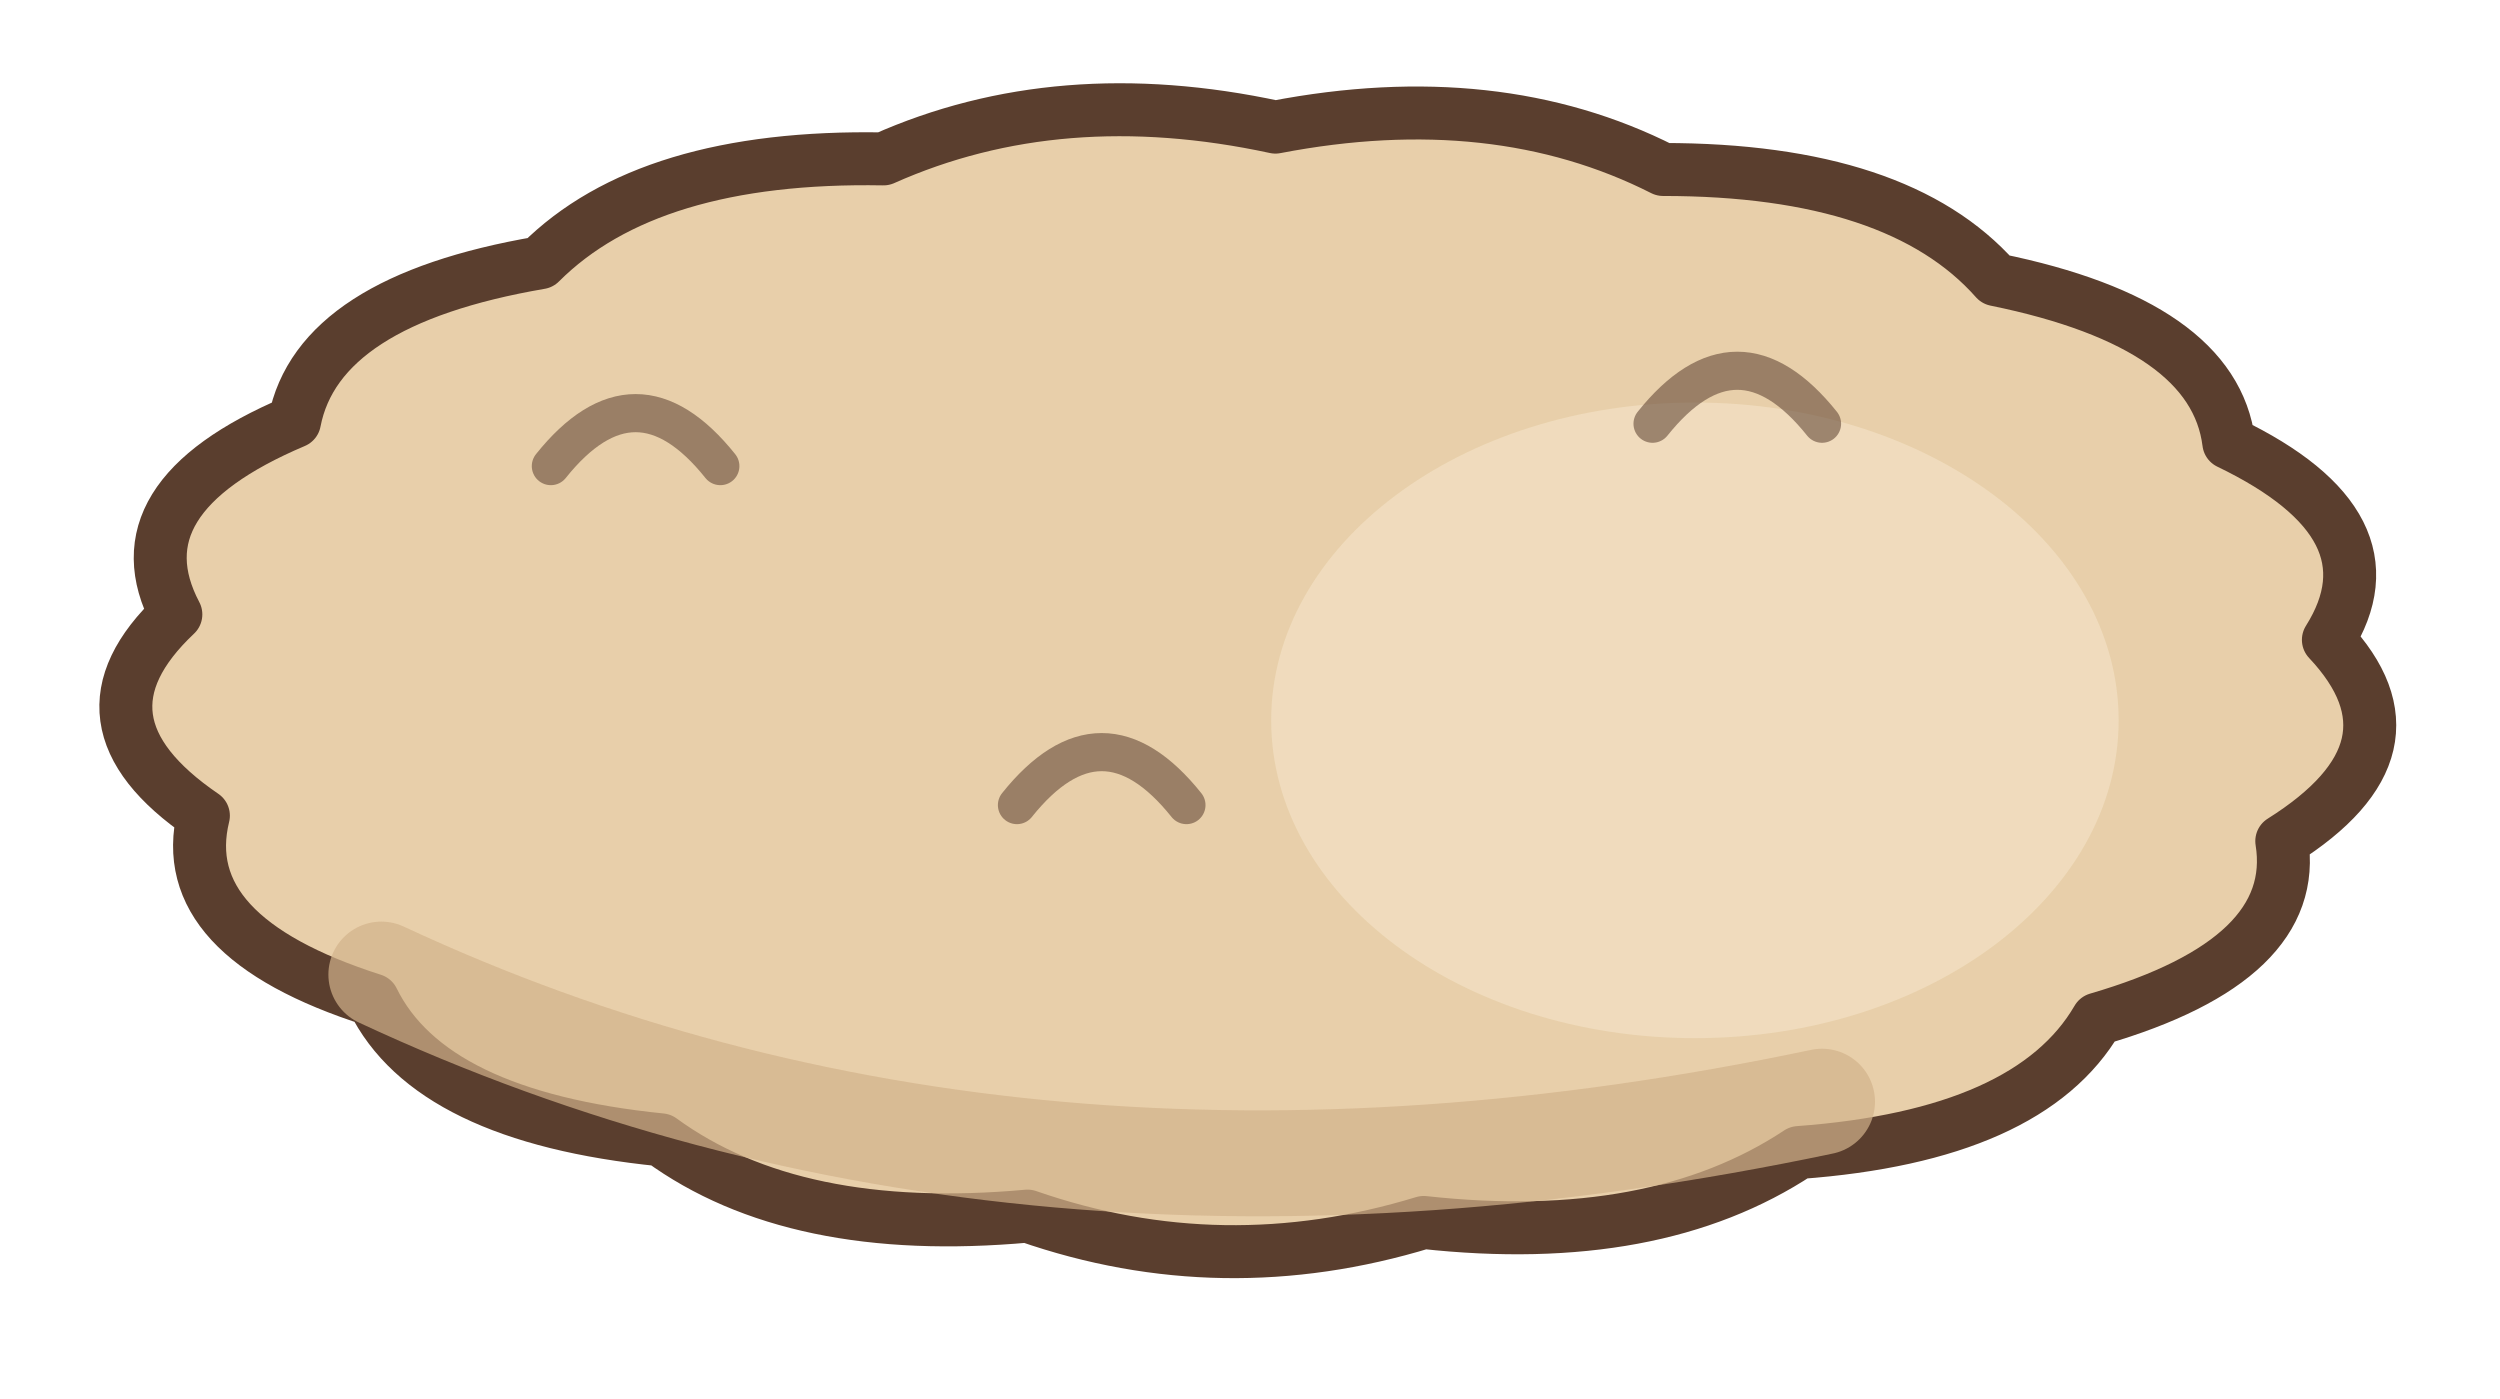
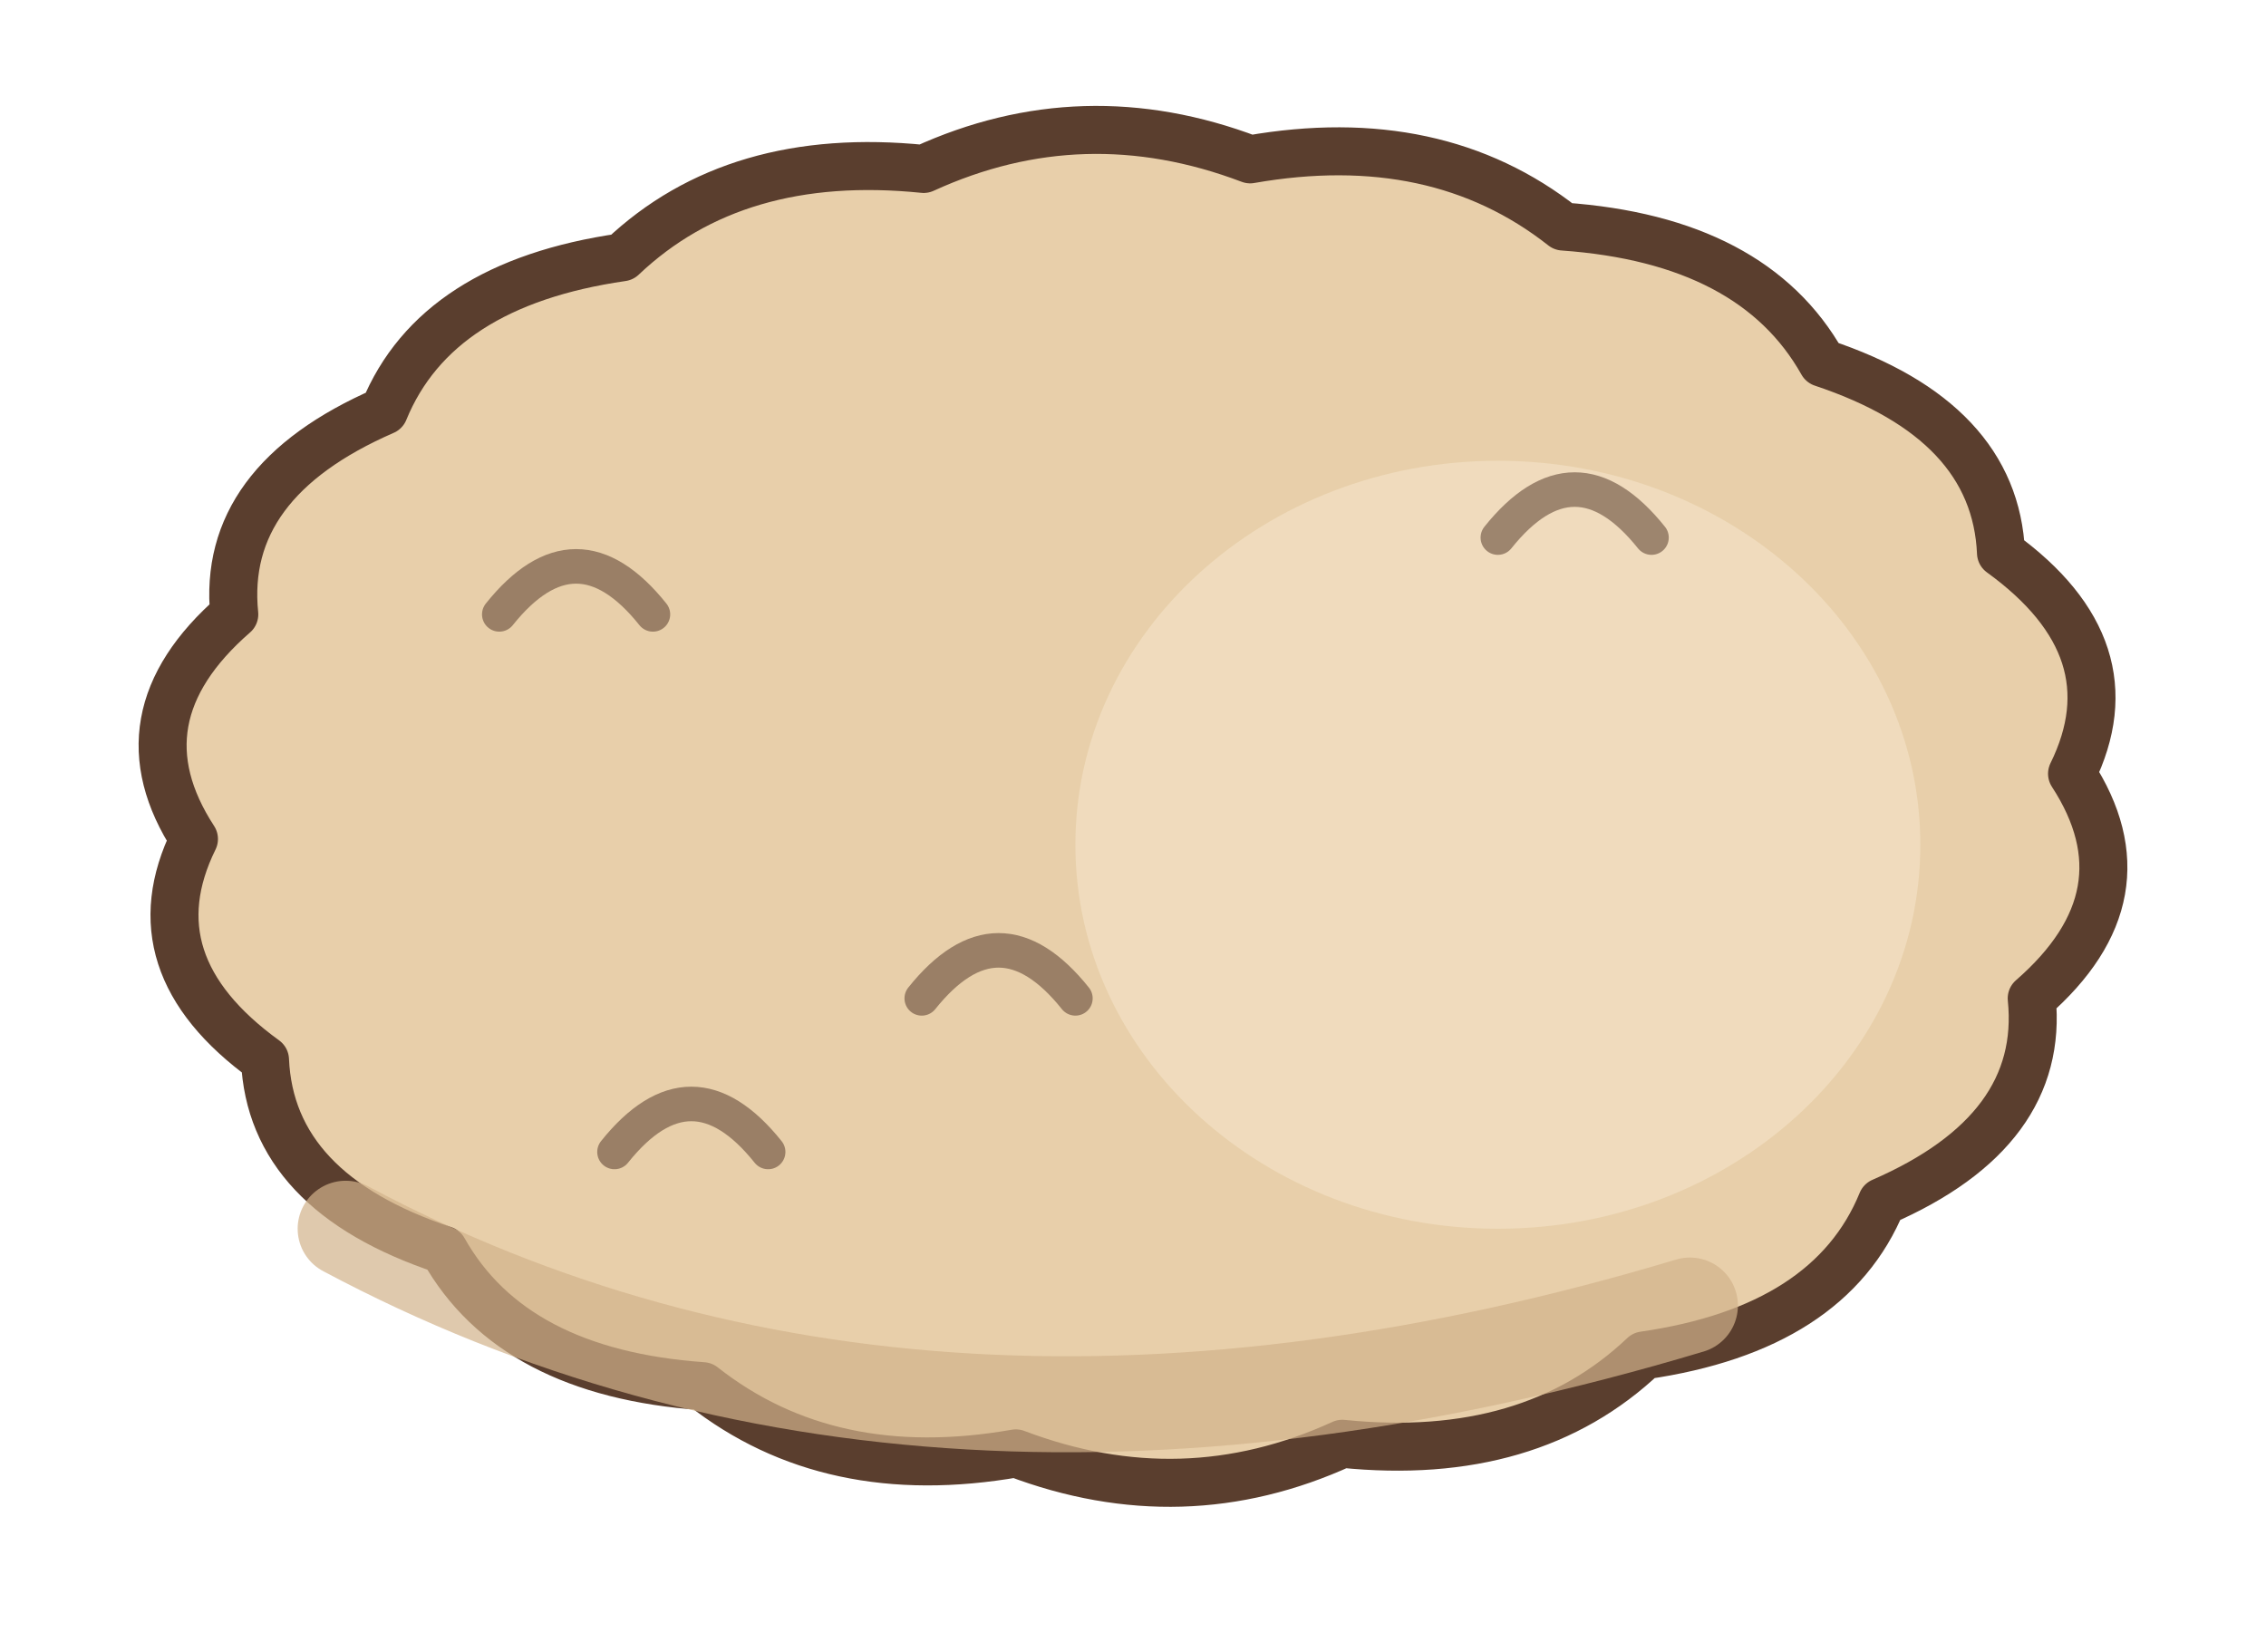
- <svg xmlns="http://www.w3.org/2000/svg" viewBox="-56 -36 118 66" width="118" height="66">
-   <path d="M51.7,3.7 Q52.6,9.3 43.0,12.1 Q39.8,17.6 28.9,18.4 Q22.1,22.9 11.2,21.7 Q1.7,24.6 -7.5,21.4 Q-18.5,22.4 -24.8,17.8 Q-35.7,16.7 -38.4,11.2 Q-47.8,8.2 -46.4,2.5 Q-53.0,-2.0 -47.7,-7.0 Q-50.6,-12.5 -42.1,-16.1 Q-41.0,-21.8 -30.5,-23.6 Q-25.4,-28.7 -14.3,-28.5 Q-6.0,-32.2 4.2,-30.0 Q14.6,-32.0 22.5,-28.0 Q33.6,-28.0 38.2,-22.8 Q48.5,-20.7 49.2,-15.1 Q57.3,-11.2 53.9,-5.8 Q58.7,-0.7 51.7,3.7 Z" fill="#e8cfaa" stroke="#5a3e2e" stroke-width="2.5" stroke-linejoin="round" stroke-linecap="round" />
-   <ellipse cx="24" cy="-2" rx="20" ry="15" fill="#f6e6cc" opacity="0.55" />
-   <path d="M-30,-14 q4,-5 8,0" fill="none" stroke="#5a3e2e" stroke-width="1.8" stroke-linecap="round" opacity="0.55" />
-   <path d="M-8,2 q4,-5 8,0" fill="none" stroke="#5a3e2e" stroke-width="1.8" stroke-linecap="round" opacity="0.55" />
-   <path d="M22,-16 q4,-5 8,0" fill="none" stroke="#5a3e2e" stroke-width="1.8" stroke-linecap="round" opacity="0.55" />
-   <path d="M-38,10 Q-8,24 30,16" fill="none" stroke="#d2b28a" stroke-width="5" stroke-linecap="round" opacity="0.7" />
+ <svg xmlns="http://www.w3.org/2000/svg" viewBox="-56 -52 118 86" width="118" height="86">
+   <path d="M49.8,0.0 Q50.5,6.9 42.0,10.6 Q39.3,17.2 29.6,18.6 Q23.7,24.2 13.9,23.2 Q5.6,27.0 -3.1,23.7 Q-12.8,25.4 -19.4,20.2 Q-29.3,19.5 -32.9,13.1 Q-41.9,10.1 -42.2,3.2 Q-49.1,-1.8 -45.9,-8.3 Q-50.0,-14.6 -43.8,-20.0 Q-44.5,-26.9 -36.0,-30.6 Q-33.3,-37.2 -23.6,-38.6 Q-17.7,-44.2 -7.9,-43.2 Q0.4,-47.0 9.1,-43.7 Q18.8,-45.4 25.4,-40.2 Q35.3,-39.5 38.9,-33.1 Q47.9,-30.1 48.2,-23.2 Q55.1,-18.2 51.9,-11.7 Q56.0,-5.4 49.8,0.0 Z" fill="#e8cfaa" stroke="#5a3e2e" stroke-width="2.5" stroke-linejoin="round" stroke-linecap="round" />
+   <ellipse cx="22" cy="-8" rx="22" ry="20" fill="#f6e6cc" opacity="0.55" />
+   <path d="M-30,-20 q4,-5 8,0" fill="none" stroke="#5a3e2e" stroke-width="1.8" stroke-linecap="round" opacity="0.55" />
+   <path d="M-8,0 q4,-5 8,0" fill="none" stroke="#5a3e2e" stroke-width="1.8" stroke-linecap="round" opacity="0.55" />
+   <path d="M22,-24 q4,-5 8,0" fill="none" stroke="#5a3e2e" stroke-width="1.8" stroke-linecap="round" opacity="0.55" />
+   <path d="M-24,8 q4,-5 8,0" fill="none" stroke="#5a3e2e" stroke-width="1.8" stroke-linecap="round" opacity="0.55" />
+   <path d="M-38,12 Q-8,28 32,16" fill="none" stroke="#d2b28a" stroke-width="5" stroke-linecap="round" opacity="0.7" />
</svg>
